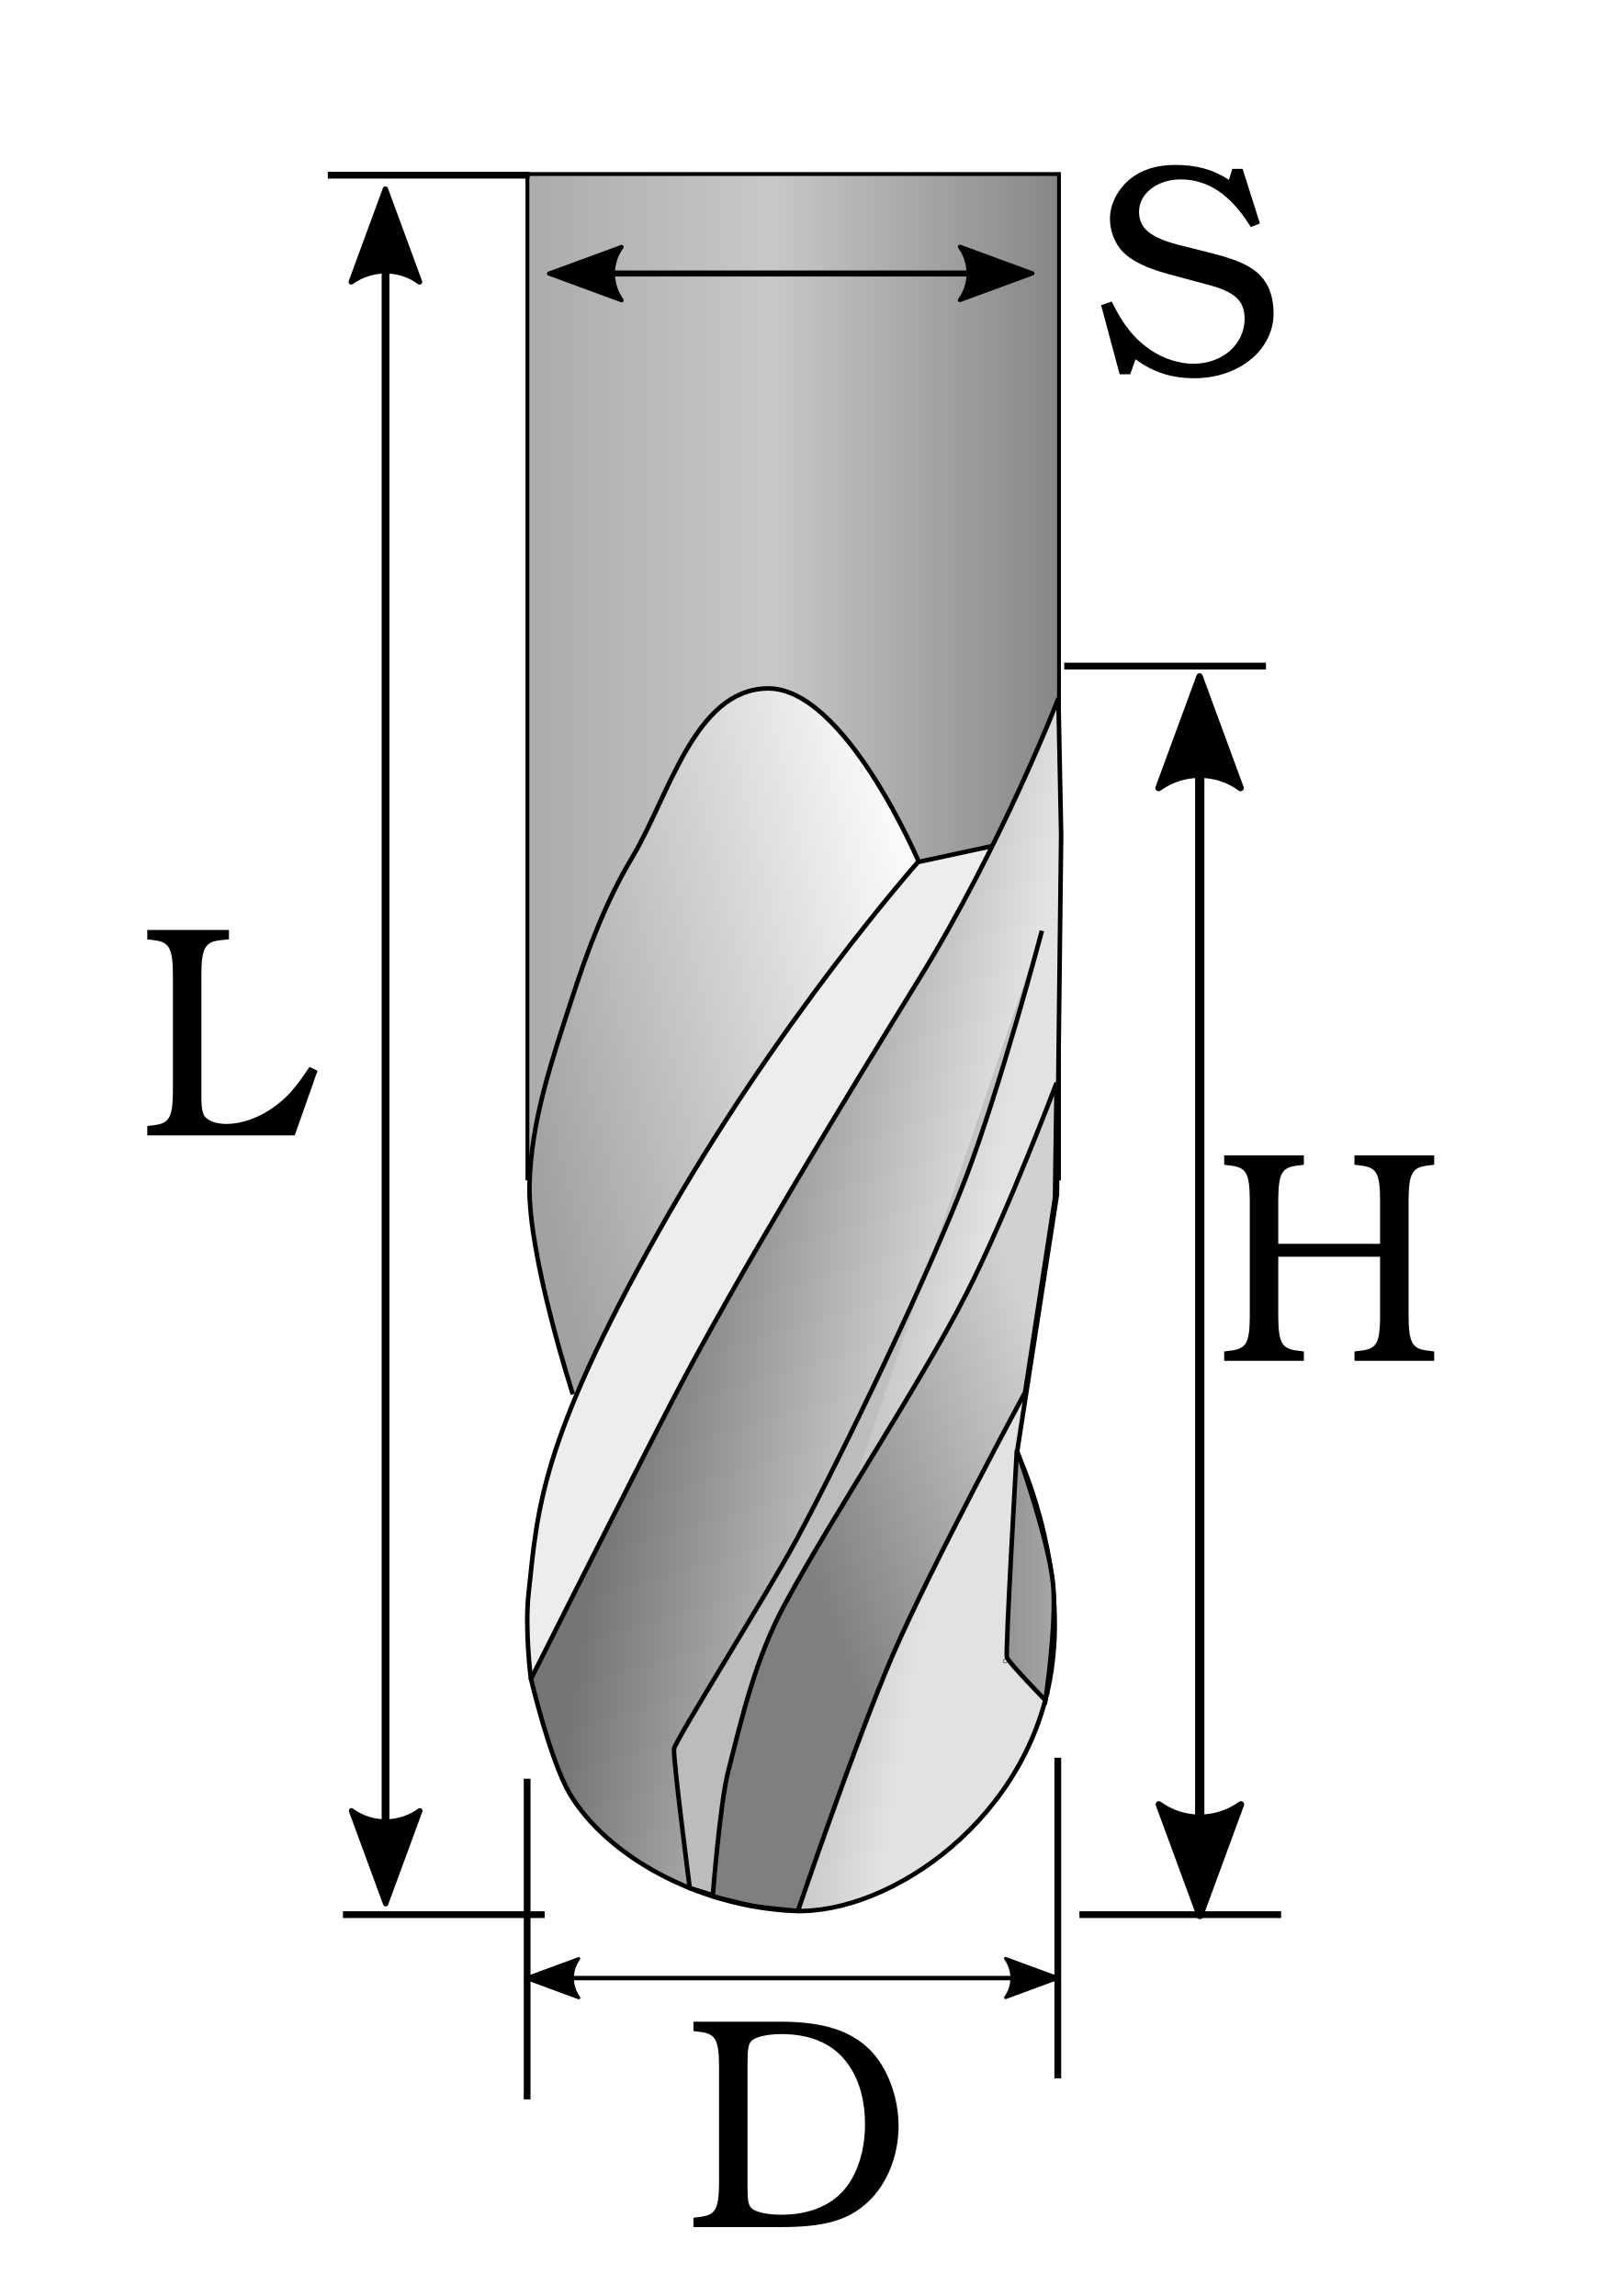
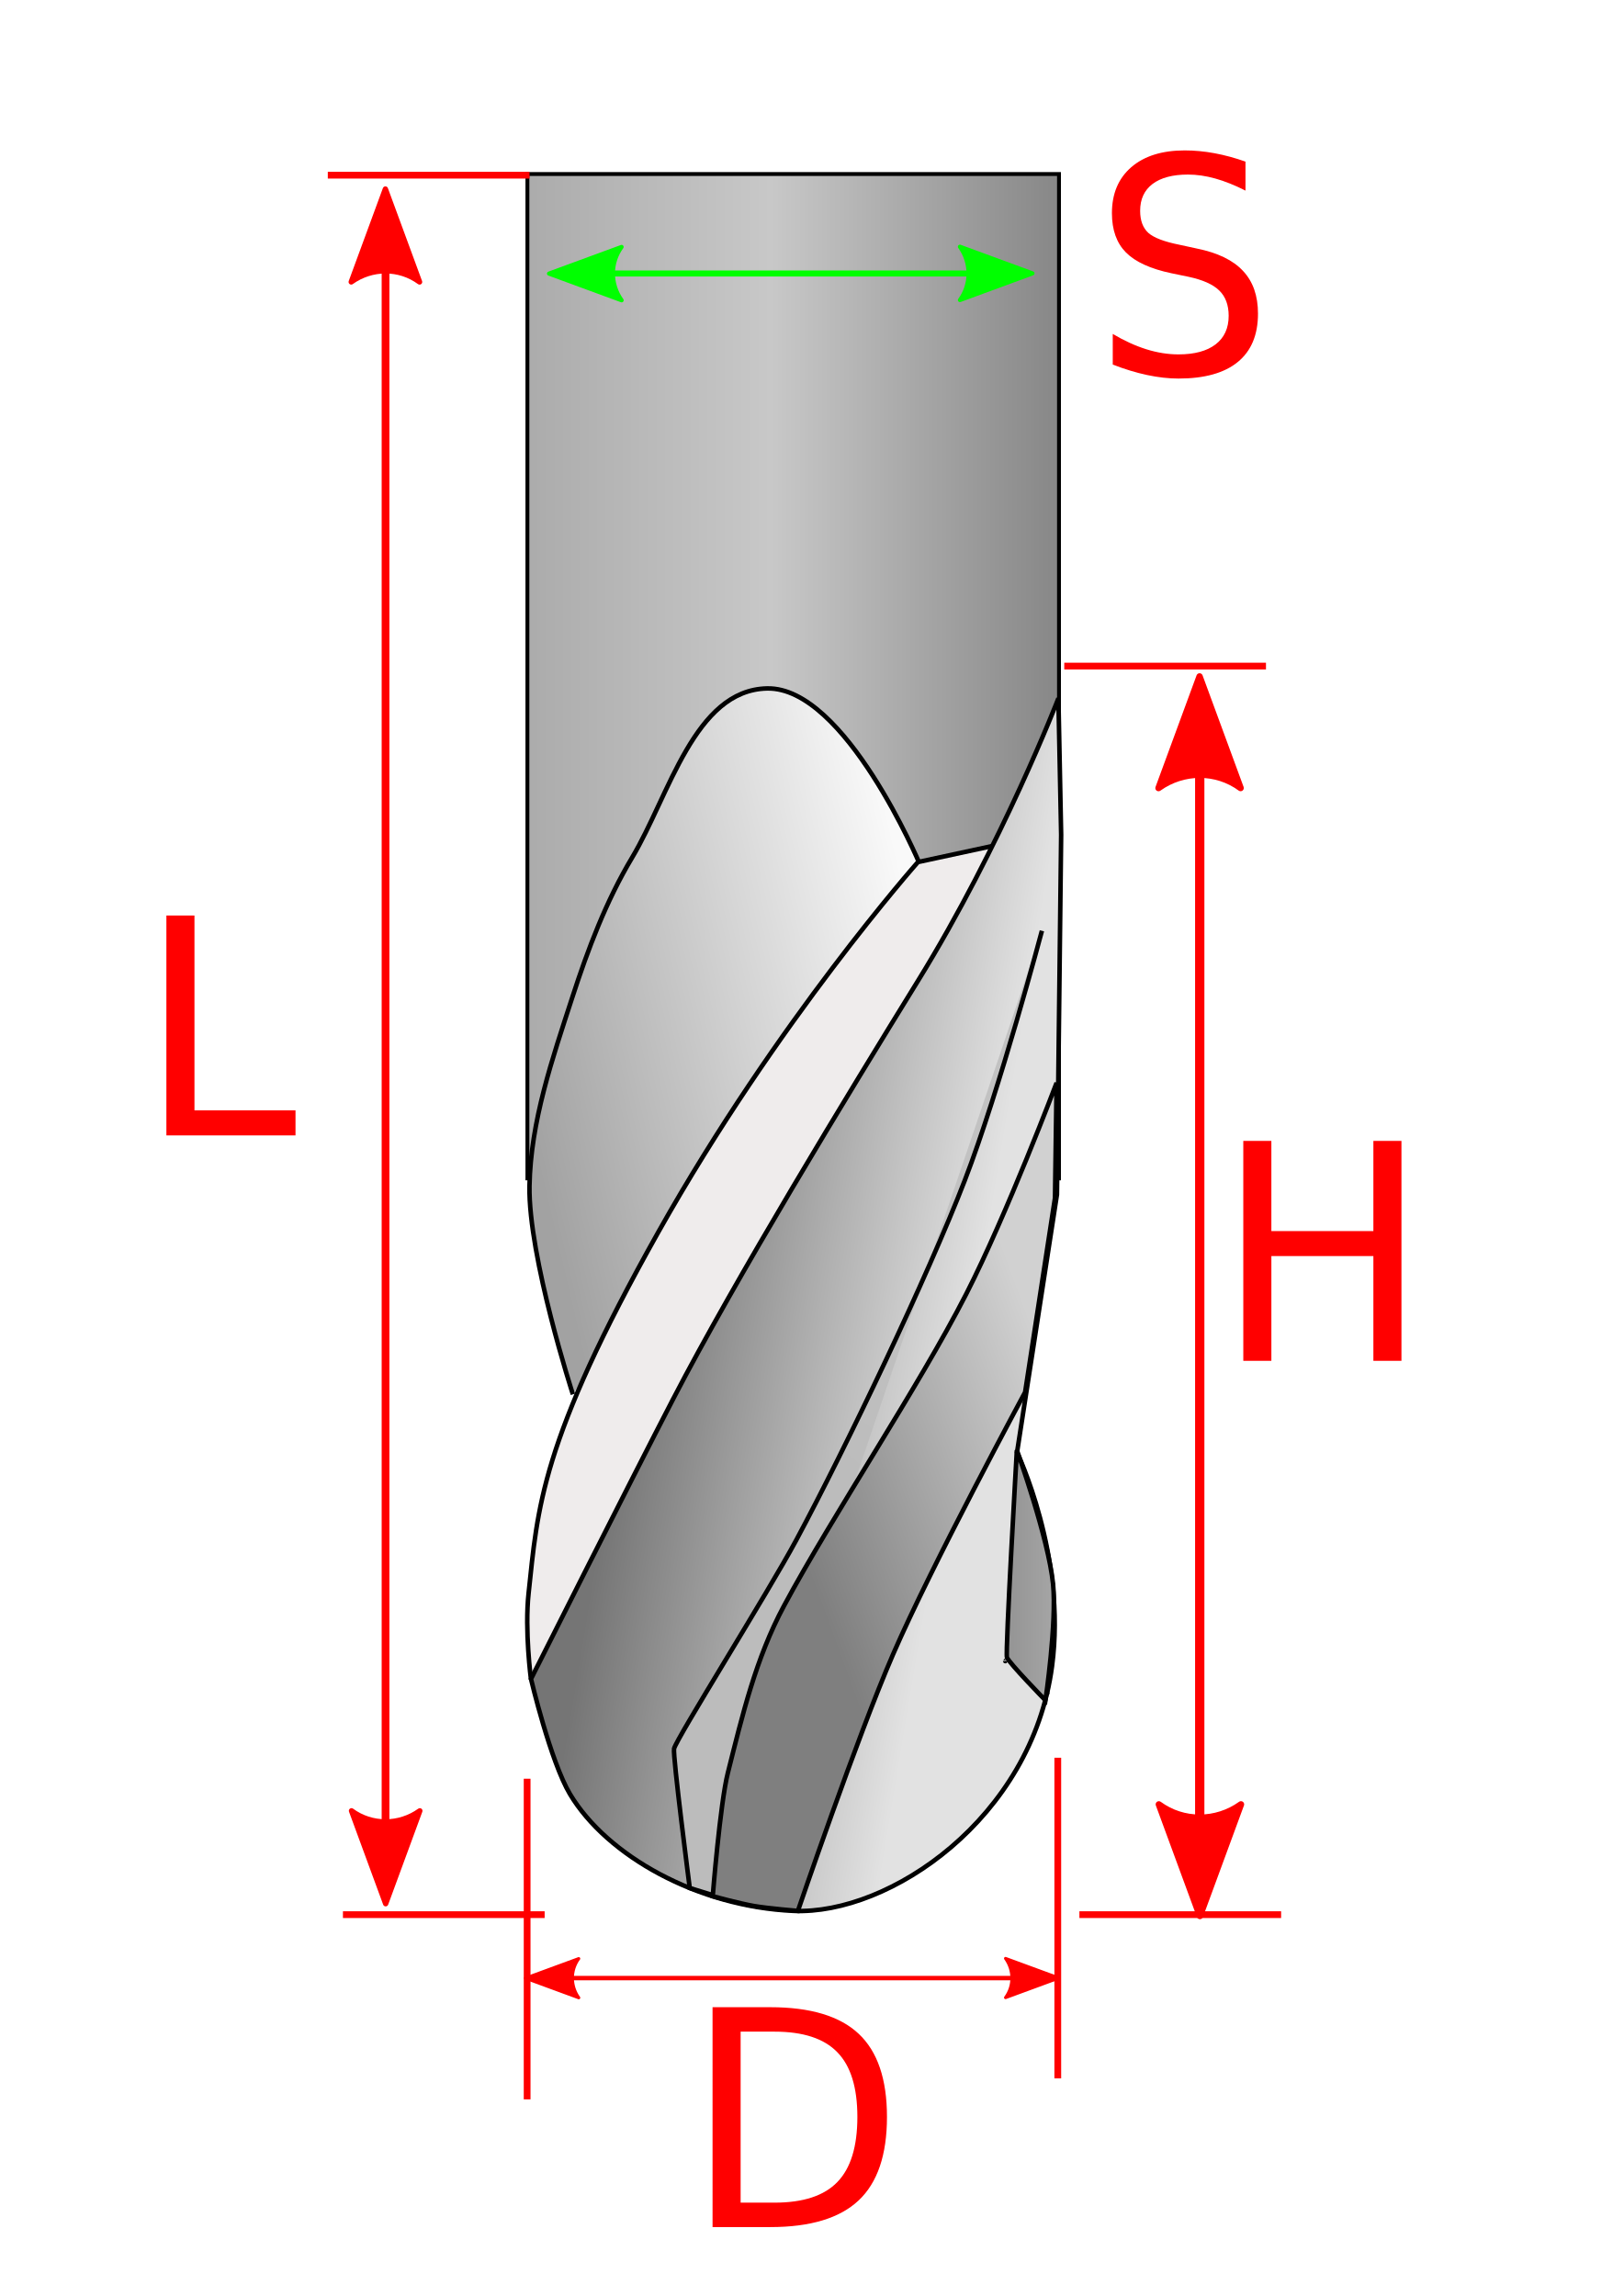
<svg xmlns="http://www.w3.org/2000/svg" xmlns:xlink="http://www.w3.org/1999/xlink" width="210mm" height="297mm" viewBox="0 0 210 297" version="1.1" id="svg5" xml:space="preserve">
  <defs id="defs2">
    <linearGradient id="linearGradient12">
      <stop style="stop-color:#ababab;stop-opacity:1;" offset="0" id="stop12" />
      <stop style="stop-color:#c8c8c8;stop-opacity:1;" offset="0.461" id="stop14" />
      <stop style="stop-color:#878787;stop-opacity:1;" offset="1" id="stop13" />
    </linearGradient>
    <linearGradient id="linearGradient3234">
      <stop style="stop-color:#939393;stop-opacity:1;" offset="0" id="stop3230" />
      <stop style="stop-color:#a6a6a6;stop-opacity:1;" offset="1" id="stop3232" />
    </linearGradient>
    <linearGradient id="linearGradient3197">
      <stop style="stop-color:#c2c2c2;stop-opacity:1;" offset="0" id="stop3193" />
      <stop style="stop-color:#bcbcbc;stop-opacity:1;" offset="1" id="stop3195" />
    </linearGradient>
    <linearGradient id="linearGradient3164">
      <stop style="stop-color:#7f7f7f;stop-opacity:1;" offset="0" id="stop3160" />
      <stop style="stop-color:#d1d1d1;stop-opacity:1;" offset="1" id="stop3162" />
    </linearGradient>
    <linearGradient id="linearGradient2387">
      <stop style="stop-color:#757575;stop-opacity:1;" offset="0" id="stop2383" />
      <stop style="stop-color:#e2e2e2;stop-opacity:1;" offset="1" id="stop2385" />
    </linearGradient>
    <linearGradient id="linearGradient1597">
      <stop style="stop-color:#a2a2a2;stop-opacity:1;" offset="0" id="stop1593" />
      <stop style="stop-color:#f9f9f9;stop-opacity:1;" offset="1" id="stop1595" />
    </linearGradient>
    <linearGradient xlink:href="#linearGradient1597" id="linearGradient1599" x1="87.436" y1="79.357" x2="111.229" y2="73.904" gradientUnits="userSpaceOnUse" gradientTransform="matrix(2.103935,0,0,2.076921,-118.5518,-31.78813)" />
    <linearGradient xlink:href="#linearGradient2387" id="linearGradient2389" x1="96.293" y1="98.227" x2="115.444" y2="101.376" gradientUnits="userSpaceOnUse" gradientTransform="matrix(2.103935,0,0,2.076921,-118.5518,-31.78813)" />
    <linearGradient xlink:href="#linearGradient3164" id="linearGradient3166" x1="105.298" y1="113.64" x2="121.385" y2="107.85" gradientUnits="userSpaceOnUse" gradientTransform="matrix(2.103935,0,0,2.076921,-118.5518,-31.78813)" />
    <linearGradient xlink:href="#linearGradient3197" id="linearGradient3199" x1="114.565" y1="99.303" x2="106.6" y2="108.478" gradientUnits="userSpaceOnUse" gradientTransform="matrix(2.103935,0,0,2.076921,-118.5518,-31.78813)" />
    <linearGradient xlink:href="#linearGradient3234" id="linearGradient3236" x1="117.317" y1="115.817" x2="120.314" y2="115.817" gradientUnits="userSpaceOnUse" gradientTransform="matrix(2.103935,0,0,2.076921,-118.5518,-31.78813)" />
    <marker style="overflow:visible" id="marker1181-3" refX="0" refY="0" orient="auto" viewBox="0 0 12.706 9.526" markerWidth="12.706" markerHeight="9.526" preserveAspectRatio="xMidYMid">
      <path transform="matrix(1.1,0,0,1.1,1.1,0)" d="M 8.719,4.034 -2.207,0.016 8.719,-4.002 c -1.745,2.372 -1.735,5.617 -6e-7,8.035 z" style="fill:#000000;fill-opacity:1;fill-rule:evenodd;stroke:#000000;stroke-width:0.625;stroke-linejoin:round;stroke-opacity:1" id="path1179-6" />
    </marker>
    <marker style="overflow:visible" id="marker1185-7" refX="0" refY="0" orient="auto" viewBox="0 0 12.706 9.526" markerWidth="12.706" markerHeight="9.526" preserveAspectRatio="xMidYMid">
      <path transform="matrix(-1.1,0,0,-1.1,-1.1,0)" d="M 8.719,4.034 -2.207,0.016 8.719,-4.002 c -1.745,2.372 -1.735,5.617 -6e-7,8.035 z" style="fill:#000000;fill-opacity:1;fill-rule:evenodd;stroke:#000000;stroke-width:0.625;stroke-linejoin:round;stroke-opacity:1" id="path1183-5" />
    </marker>
    <marker style="overflow:visible" id="marker1181-3-6" refX="0" refY="0" orient="auto">
      <path transform="matrix(1.1,0,0,1.1,1.1,0)" d="M 8.719,4.034 -2.207,0.016 8.719,-4.002 c -1.745,2.372 -1.735,5.617 -6e-7,8.035 z" style="fill:#000000;fill-opacity:1;fill-rule:evenodd;stroke:#000000;stroke-width:0.625;stroke-linejoin:round;stroke-opacity:1" id="path1179-6-7" />
    </marker>
    <marker style="overflow:visible" id="marker1185-7-5" refX="0" refY="0" orient="auto">
      <path transform="matrix(-1.1,0,0,-1.1,-1.1,0)" d="M 8.719,4.034 -2.207,0.016 8.719,-4.002 c -1.745,2.372 -1.735,5.617 -6e-7,8.035 z" style="fill:#000000;fill-opacity:1;fill-rule:evenodd;stroke:#000000;stroke-width:0.625;stroke-linejoin:round;stroke-opacity:1" id="path1183-5-3" />
    </marker>
    <marker style="overflow:visible" id="Arrow2Lstart-3" refX="0" refY="0" orient="auto">
      <path transform="matrix(1.1,0,0,1.1,1.1,0)" d="M 8.719,4.034 -2.207,0.016 8.719,-4.002 c -1.745,2.372 -1.735,5.617 -6e-7,8.035 z" style="fill:#000000;fill-opacity:1;fill-rule:evenodd;stroke:#000000;stroke-width:0.625;stroke-linejoin:round;stroke-opacity:1" id="path917-5" />
    </marker>
    <marker style="overflow:visible" id="Arrow2Lend-6" refX="0" refY="0" orient="auto">
      <path transform="matrix(-1.1,0,0,-1.1,-1.1,0)" d="M 8.719,4.034 -2.207,0.016 8.719,-4.002 c -1.745,2.372 -1.735,5.617 -6e-7,8.035 z" style="fill:#000000;fill-opacity:1;fill-rule:evenodd;stroke:#000000;stroke-width:0.625;stroke-linejoin:round;stroke-opacity:1" id="path920-2" />
    </marker>
    <marker style="overflow:visible" id="marker1181" refX="0" refY="0" orient="auto">
      <path transform="matrix(1.1,0,0,1.1,1.1,0)" d="M 8.719,4.034 -2.207,0.016 8.719,-4.002 c -1.745,2.372 -1.735,5.617 -6e-7,8.035 z" style="fill:#000000;fill-opacity:1;fill-rule:evenodd;stroke:#000000;stroke-width:0.625;stroke-linejoin:round;stroke-opacity:1" id="path1179" />
    </marker>
    <marker style="overflow:visible" id="marker1185" refX="0" refY="0" orient="auto">
      <path transform="matrix(-1.1,0,0,-1.1,-1.1,0)" d="M 8.719,4.034 -2.207,0.016 8.719,-4.002 c -1.745,2.372 -1.735,5.617 -6e-7,8.035 z" style="fill:#000000;fill-opacity:1;fill-rule:evenodd;stroke:#000000;stroke-width:0.625;stroke-linejoin:round;stroke-opacity:1" id="path1183" />
    </marker>
    <marker style="overflow:visible" id="marker1173" refX="0" refY="0" orient="auto">
      <path transform="matrix(1.1,0,0,1.1,1.1,0)" d="M 8.719,4.034 -2.207,0.016 8.719,-4.002 c -1.745,2.372 -1.735,5.617 -6e-7,8.035 z" style="fill:#000000;fill-opacity:1;fill-rule:evenodd;stroke:#000000;stroke-width:0.625;stroke-linejoin:round;stroke-opacity:1" id="path1171" />
    </marker>
    <marker style="overflow:visible" id="marker1177" refX="0" refY="0" orient="auto">
      <path transform="matrix(-1.1,0,0,-1.1,-1.1,0)" d="M 8.719,4.034 -2.207,0.016 8.719,-4.002 c -1.745,2.372 -1.735,5.617 -6e-7,8.035 z" style="fill:#000000;fill-opacity:1;fill-rule:evenodd;stroke:#000000;stroke-width:0.625;stroke-linejoin:round;stroke-opacity:1" id="path1175" />
    </marker>
    <marker style="overflow:visible" id="Arrow2Lstart" refX="0" refY="0" orient="auto">
      <path transform="matrix(1.1,0,0,1.1,1.1,0)" d="M 8.719,4.034 -2.207,0.016 8.719,-4.002 c -1.745,2.372 -1.735,5.617 -6e-7,8.035 z" style="fill:#000000;fill-opacity:1;fill-rule:evenodd;stroke:#000000;stroke-width:0.625;stroke-linejoin:round;stroke-opacity:1" id="path917" />
    </marker>
    <marker style="overflow:visible" id="Arrow2Lend" refX="0" refY="0" orient="auto">
      <path transform="matrix(-1.1,0,0,-1.1,-1.1,0)" d="M 8.719,4.034 -2.207,0.016 8.719,-4.002 c -1.745,2.372 -1.735,5.617 -6e-7,8.035 z" style="fill:#000000;fill-opacity:1;fill-rule:evenodd;stroke:#000000;stroke-width:0.625;stroke-linejoin:round;stroke-opacity:1" id="path920" />
    </marker>
    <linearGradient xlink:href="#linearGradient12" id="linearGradient13" x1="69.705" y1="103.071" x2="134.928" y2="103.071" gradientUnits="userSpaceOnUse" />
  </defs>
  <g id="layer1">
    <g id="g547" transform="matrix(1.059526,0,0,1.059526,-5.995856,-17.14866)">
-       <rect style="fill:url(#linearGradient13);stroke-width:0.472;stroke:#000000;stroke-opacity:1;stroke-dasharray:none" id="rect11" width="64.89" height="122.622" x="70.038" y="37.431" ry="0" />
+       <path id="rect11" style="fill:url(#linearGradient13);stroke:#000000;stroke-width:0.472" d="M 70.038,37.431 H 134.928 V 160.053 H 70.038 Z" />
      <path style="fill:url(#linearGradient1599);fill-opacity:1;stroke:#000000;stroke-width:0.553px;stroke-linecap:butt;stroke-linejoin:miter;stroke-opacity:1" d="m 75.591,186.418 c 0,0 -5.447,-16.783 -5.3,-25.449 0.134,-7.861 2.796,-15.528 5.226,-23.015 1.911,-5.886 4.124,-11.76 7.309,-17.082 4.512,-7.541 7.604,-20.455 16.475,-20.637 9.533,-0.196 18.625,21.431 18.625,21.431" id="path718" />
      <path style="fill:#efecec;fill-opacity:1;stroke:#000000;stroke-width:0.553px;stroke-linecap:butt;stroke-linejoin:miter;stroke-opacity:1" d="m 70.475,221.218 c 0,0 -0.788,-5.927 -0.29,-10.536 1.114,-10.31 1.371,-18.364 15.861,-44.124 14.49,-25.76 31.664,-45.125 31.664,-45.125 l 9.376,-2.023" id="path716" />
      <path style="fill:url(#linearGradient2389);fill-opacity:1;stroke:#000000;stroke-width:0.553px;stroke-linecap:butt;stroke-linejoin:miter;stroke-opacity:1" d="m 87.862,186.921 c -5.378,10.35 -17.386,34.244 -17.386,34.244 0,0 2.389,10.098 4.762,14.064 4.507,7.533 15.593,13.736 27.289,14.253 11.697,0.517 29.082,-11.325 31.55,-29.867 1.797,-13.496 -4.273,-26.104 -4.273,-26.104 l 4.875,-31.483 0.512,-43.92 -0.334,-16.665 c 0,0 -6.877,17.869 -17.138,34.482 -8.668,14.034 -22.258,36.371 -29.858,50.996 z" id="path726" />
      <path style="fill:url(#linearGradient3199);fill-opacity:1;stroke:#000000;stroke-width:0.553px;stroke-linecap:butt;stroke-linejoin:miter;stroke-opacity:1" d="m 132.843,129.823 c 0,0 -5.159,19.431 -9.417,30.476 -4.538,11.772 -14.585,32.768 -20.561,43.896 -3.446,6.417 -14.608,24.188 -14.923,25.476 -0.189,0.771 1.913,17.017 1.913,17.017 l 2.955,0.916" id="path728-3" />
      <path style="fill:url(#linearGradient3236);fill-opacity:1;stroke:#000000;stroke-width:0.553px;stroke-linecap:butt;stroke-linejoin:miter;stroke-opacity:1" d="m 129.786,193.232 c 0,0 -1.429,24.728 -1.21,25.309 0.256,0.68 4.698,5.235 4.698,5.235 0,0 1.401,-9.482 0.93,-14.204 -0.56,-5.61 -4.418,-16.34 -4.418,-16.34 z" id="path732" />
      <path style="fill:url(#linearGradient3166);fill-opacity:1;stroke:#000000;stroke-width:0.553px;stroke-linecap:butt;stroke-linejoin:miter;stroke-opacity:1" d="m 92.66,247.69 c 0,0 0.899,-11.3 1.846,-15.056 1.776,-7.048 3.406,-13.976 6.852,-20.393 5.976,-11.128 16.429,-26.7 22.244,-38.071 4.97,-9.719 11.032,-25.778 11.032,-25.778 l -0.194,14.053 -3.647,23.71 c 0,0 -11.368,21.046 -16.127,32.016 -4.37,10.075 -11.612,31.315 -11.612,31.315 0,0 -3.633,-0.3 -5.368,-0.6 -1.734,-0.3 -5.026,-1.196 -5.026,-1.196 z" id="path728" />
-       <ellipse id="path948" style="fill:#e33636;stroke:#000000;stroke-width:0.553" cx="128.369" cy="218.986" rx="0.001" ry="0.001" />
-       <ellipse id="path950" style="fill:#e33636;stroke:#000000;stroke-width:0.553" cx="133.537" cy="222.837" rx="0.001" ry="0.001" />
-       <path id="path4538-5" d="m 134.78,269.931 v -39.147" style="fill:none;stroke:#000000;stroke-width:0.824;stroke-linecap:butt;stroke-linejoin:miter;stroke-miterlimit:4;stroke-dasharray:none;stroke-opacity:1" />
-       <g id="path4542-3">
-         <path style="color:#000000;fill:#000000;-inkscape-stroke:none" d="m 73.662,49.207 v 0.736 h 57.047 v -0.736 z" id="path24326" />
-         <g id="g24308">
-           <g id="path24318">
-             <path style="color:#000000;fill:#000000;fill-rule:evenodd;stroke-width:0.506;stroke-linejoin:round;-inkscape-stroke:none" d="m 122.834,46.307 8.852,3.255 -8.852,3.255 c 1.414,-1.922 1.406,-4.551 0,-6.511 z" id="path24322" />
-             <path style="color:#000000;fill:#000000;fill-rule:evenodd;stroke-linejoin:round;-inkscape-stroke:none" d="m 122.922,46.07 a 0.253,0.253 0 0 0 -0.293,0.385 c 1.344,1.872 1.351,4.38 0.002,6.213 a 0.253,0.253 0 0 0 0.291,0.387 l 8.852,-3.254 a 0.253,0.253 0 0 0 0,-0.477 z m 0.422,0.695 7.607,2.797 -7.602,2.795 c 0.977,-1.74 0.97,-3.831 -0.006,-5.592 z" id="path24324" />
-           </g>
-           <g id="path24310">
-             <path style="color:#000000;fill:#000000;fill-rule:evenodd;stroke-width:0.506;stroke-linejoin:round;-inkscape-stroke:none" d="m 81.536,52.843 -8.852,-3.255 8.852,-3.255 c -1.414,1.922 -1.406,4.551 0,6.511 z" id="path24314" />
-             <path style="color:#000000;fill:#000000;fill-rule:evenodd;stroke-linejoin:round;-inkscape-stroke:none" d="m 81.449,46.096 -8.854,3.254 a 0.253,0.253 0 0 0 0,0.477 l 8.854,3.256 a 0.253,0.253 0 0 0 0.293,-0.387 c -1.344,-1.872 -1.351,-4.38 -0.002,-6.213 a 0.253,0.253 0 0 0 -0.291,-0.387 z m -0.428,0.695 c -0.979,1.741 -0.973,3.834 0.004,5.596 l -7.605,-2.799 z" id="path24316" />
+       <path id="path948" style="fill:#e33636;stroke:#000000;stroke-width:0.553" d="m 128.369,218.986 a 5.4126716e-4,5.3431751e-4 0 0 1 -5.4e-4,5.3e-4 5.4126716e-4,5.3431751e-4 0 0 1 -5.5e-4,-5.3e-4 5.4126716e-4,5.3431751e-4 0 0 1 5.5e-4,-5.4e-4 5.4126716e-4,5.3431751e-4 0 0 1 5.4e-4,5.4e-4 z" />
+       <path id="path950" style="fill:#e33636;stroke:#000000;stroke-width:0.553" d="m 133.537,222.837 a 5.4126716e-4,5.3431751e-4 0 0 1 -5.4e-4,5.3e-4 5.4126716e-4,5.3431751e-4 0 0 1 -5.4e-4,-5.3e-4 5.4126716e-4,5.3431751e-4 0 0 1 5.4e-4,-5.3e-4 5.4126716e-4,5.3431751e-4 0 0 1 5.4e-4,5.3e-4 z" />
+       <g id="dim-shank_diameter">
+         <g id="path4542-3">
+           <path style="color:#000000;fill:#00ff00;-inkscape-stroke:none" d="m 73.662,49.207 v 0.736 h 57.047 v -0.736 z" id="path24326" />
+           <g id="g24308">
+             <g id="path24318">
+               <path style="color:#000000;fill:#00ff00;fill-rule:evenodd;stroke-width:0.506;stroke-linejoin:round;-inkscape-stroke:none" d="m 122.834,46.307 8.852,3.255 -8.852,3.255 c 1.414,-1.922 1.406,-4.551 0,-6.511 z" id="path24322" />
+               <path style="color:#000000;fill:#00ff00;fill-rule:evenodd;stroke-linejoin:round;-inkscape-stroke:none" d="m 122.922,46.07 a 0.253,0.253 0 0 0 -0.293,0.385 c 1.344,1.872 1.351,4.38 0.002,6.213 a 0.253,0.253 0 0 0 0.291,0.387 l 8.852,-3.254 a 0.253,0.253 0 0 0 0,-0.477 z m 0.422,0.695 7.607,2.797 -7.602,2.795 c 0.977,-1.74 0.97,-3.831 -0.006,-5.592 z" id="path24324" />
+             </g>
+             <g id="path24310">
+               <path style="color:#000000;fill:#00ff00;fill-rule:evenodd;stroke-width:0.506;stroke-linejoin:round;-inkscape-stroke:none" d="m 81.536,52.843 -8.852,-3.255 8.852,-3.255 c -1.414,1.922 -1.406,4.551 0,6.511 z" id="path24314" />
+               <path style="color:#000000;fill:#00ff00;fill-rule:evenodd;stroke-linejoin:round;-inkscape-stroke:none" d="m 81.449,46.096 -8.854,3.254 a 0.253,0.253 0 0 0 0,0.477 l 8.854,3.256 a 0.253,0.253 0 0 0 0.293,-0.387 c -1.344,-1.872 -1.351,-4.38 -0.002,-6.213 a 0.253,0.253 0 0 0 -0.291,-0.387 z m -0.428,0.695 c -0.979,1.741 -0.973,3.834 0.004,5.596 l -7.605,-2.799 z" id="path24316" />
+             </g>
          </g>
        </g>
+         <g aria-label="S" transform="scale(0.9713161,1.029531)" id="shank_diameter" style="font-size:35.771px;line-height:1.25;font-family:'DejaVu Sans';-inkscape-font-specification:'DejaVu Sans, Normal';letter-spacing:0px;word-spacing:0px;fill:#ff0000;stroke-width:3.354">
+           <path d="m 162.35,34.884 v 3.441 q -2.009,-0.961 -3.79,-1.432 -1.782,-0.472 -3.441,-0.472 -2.882,0 -4.454,1.118 -1.554,1.118 -1.554,3.179 0,1.729 1.03,2.62 1.048,0.873 3.947,1.415 l 2.131,0.437 q 3.947,0.751 5.816,2.655 1.886,1.886 1.886,5.065 0,3.79 -2.55,5.746 -2.533,1.956 -7.441,1.956 -1.851,0 -3.947,-0.419 -2.078,-0.419 -4.314,-1.24 v -3.633 q 2.148,1.205 4.209,1.816 2.061,0.611 4.052,0.611 3.022,0 4.663,-1.188 1.642,-1.188 1.642,-3.388 0,-1.921 -1.188,-3.004 -1.17,-1.083 -3.86,-1.624 l -2.148,-0.419 q -3.947,-0.786 -5.711,-2.463 -1.764,-1.677 -1.764,-4.663 0,-3.458 2.428,-5.449 2.445,-1.991 6.724,-1.991 1.834,0 3.738,0.332 1.904,0.332 3.895,0.996 z" id="path122" />
+         </g>
      </g>
-       <g id="path4548">
-         <path style="color:#000000;fill:#000000;-inkscape-stroke:none" d="m 70.525,257.416 v 0.541 h 63.658 v -0.541 z" id="path24386" />
-         <g id="g24368">
-           <g id="path24378">
-             <path style="color:#000000;fill:#000000;fill-rule:evenodd;stroke-width:0.372;stroke-linejoin:round;-inkscape-stroke:none" d="m 128.403,255.287 6.5,2.39 -6.5,2.39 c 1.038,-1.411 1.032,-3.342 1e-5,-4.78 z" id="path24382" />
-             <path style="color:#000000;fill:#000000;fill-rule:evenodd;stroke-linejoin:round;-inkscape-stroke:none" d="m 128.467,255.113 a 0.186,0.186 0 0 0 -0.215,0.283 c 0.987,1.375 0.992,3.215 0.002,4.561 a 0.186,0.186 0 0 0 0.213,0.285 l 6.5,-2.391 a 0.186,0.186 0 0 0 0,-0.35 z m 0.221,0.477 5.676,2.086 -5.676,2.088 c 0.756,-1.302 0.754,-2.855 0,-4.174 z" id="path24384" />
-           </g>
-           <g id="path24370">
-             <path style="color:#000000;fill:#000000;fill-rule:evenodd;stroke-width:0.372;stroke-linejoin:round;-inkscape-stroke:none" d="m 76.308,260.086 -6.5,-2.39 6.5,-2.39 c -1.038,1.411 -1.032,3.342 0,4.78 z" id="path24374" />
-             <path style="color:#000000;fill:#000000;fill-rule:evenodd;stroke-linejoin:round;-inkscape-stroke:none" d="m 76.244,255.133 -6.5,2.389 a 0.186,0.186 0 0 0 0,0.35 l 6.5,2.391 a 0.186,0.186 0 0 0 0.215,-0.283 c -0.987,-1.375 -0.992,-3.217 -0.002,-4.562 a 0.186,0.186 0 0 0 -0.213,-0.283 z m -0.221,0.475 c -0.757,1.303 -0.754,2.858 0,4.178 l -5.676,-2.09 z" id="path24376" />
+       <g id="dim-diameter">
+         <path id="path4538-5" d="m 134.78,269.931 v -39.147" style="fill:none;stroke:#ff0000;stroke-width:0.824;stroke-linecap:butt;stroke-linejoin:miter;stroke-miterlimit:4;stroke-dasharray:none;stroke-opacity:1" />
+         <g id="path4548">
+           <path style="color:#000000;fill:#ff0000;-inkscape-stroke:none" d="m 70.525,257.416 v 0.541 h 63.658 v -0.541 z" id="path24386" />
+           <g id="g24368">
+             <g id="path24378">
+               <path style="color:#000000;fill:#ff0000;fill-rule:evenodd;stroke-width:0.372;stroke-linejoin:round;-inkscape-stroke:none" d="m 128.403,255.287 6.5,2.39 -6.5,2.39 c 1.038,-1.411 1.032,-3.342 1e-5,-4.78 z" id="path24382" />
+               <path style="color:#000000;fill:#ff0000;fill-rule:evenodd;stroke-linejoin:round;-inkscape-stroke:none" d="m 128.467,255.113 a 0.186,0.186 0 0 0 -0.215,0.283 c 0.987,1.375 0.992,3.215 0.002,4.561 a 0.186,0.186 0 0 0 0.213,0.285 l 6.5,-2.391 a 0.186,0.186 0 0 0 0,-0.35 z m 0.221,0.477 5.676,2.086 -5.676,2.088 c 0.756,-1.302 0.754,-2.855 0,-4.174 z" id="path24384" />
+             </g>
+             <g id="path24370">
+               <path style="color:#000000;fill:#ff0000;fill-rule:evenodd;stroke-width:0.372;stroke-linejoin:round;-inkscape-stroke:none" d="m 76.308,260.086 -6.5,-2.39 6.5,-2.39 c -1.038,1.411 -1.032,3.342 0,4.78 z" id="path24374" />
+               <path style="color:#000000;fill:#ff0000;fill-rule:evenodd;stroke-linejoin:round;-inkscape-stroke:none" d="m 76.244,255.133 -6.5,2.389 a 0.186,0.186 0 0 0 0,0.35 l 6.5,2.391 a 0.186,0.186 0 0 0 0.215,-0.283 c -0.987,-1.375 -0.992,-3.217 -0.002,-4.562 a 0.186,0.186 0 0 0 -0.213,-0.283 z m -0.221,0.475 c -0.757,1.303 -0.754,2.858 0,4.178 l -5.676,-2.09 z" id="path24376" />
+             </g>
          </g>
        </g>
+         <g aria-label="D" transform="scale(0.9713161,1.029531)" id="diameter" style="font-size:35.771px;line-height:1.25;font-family:'DejaVu Sans';-inkscape-font-specification:'DejaVu Sans, Normal';letter-spacing:0px;word-spacing:0px;fill:#ff0000;stroke-width:3.354">
+           <path d="m 98.902,256.646 v 20.278 h 4.262 q 5.397,0 7.895,-2.445 2.515,-2.445 2.515,-7.72 0,-5.24 -2.515,-7.668 -2.498,-2.445 -7.895,-2.445 z m -3.528,-2.899 h 7.248 q 7.58,0 11.126,3.161 3.546,3.144 3.546,9.851 0,6.742 -3.563,9.903 -3.563,3.161 -11.108,3.161 h -7.248 z" id="path125" />
+         </g>
+         <path id="path4538-8" d="m 70.005,272.492 v -39.147" style="fill:none;stroke:#ff0000;stroke-width:0.824;stroke-linecap:butt;stroke-linejoin:miter;stroke-miterlimit:4;stroke-dasharray:none;stroke-opacity:1" />
      </g>
-       <text transform="scale(0.9713161,1.029531)" id="shank_diameter" y="60.106" x="143.207" style="font-style:normal;font-variant:normal;font-weight:normal;font-stretch:normal;font-size:35.771px;line-height:1.25;font-family:'URW Bookman L';-inkscape-font-specification:'URW Bookman L, Normal';font-variant-ligatures:normal;font-variant-caps:normal;font-variant-numeric:normal;font-feature-settings:normal;text-align:start;letter-spacing:0px;word-spacing:0px;writing-mode:lr-tb;text-anchor:start;fill:#000000;fill-opacity:1;stroke:none;stroke-width:3.354" xml:space="preserve">
-         <tspan style="font-style:normal;font-variant:normal;font-weight:normal;font-stretch:normal;font-size:35.771px;font-family:'URW Bookman L';-inkscape-font-specification:'URW Bookman L, Normal';font-variant-ligatures:normal;font-variant-caps:normal;font-variant-numeric:normal;font-feature-settings:normal;text-align:start;writing-mode:lr-tb;text-anchor:start;stroke-width:3.354" y="60.106" x="143.207" id="tspan5678">S</tspan>
-       </text>
-       <text transform="scale(0.9713161,1.029531)" id="diameter" y="279.824" x="91.863" style="font-style:normal;font-variant:normal;font-weight:normal;font-stretch:normal;font-size:35.771px;line-height:1.25;font-family:'URW Bookman L';-inkscape-font-specification:'URW Bookman L, Normal';font-variant-ligatures:normal;font-variant-caps:normal;font-variant-numeric:normal;font-feature-settings:normal;text-align:start;letter-spacing:0px;word-spacing:0px;writing-mode:lr-tb;text-anchor:start;fill:#000000;fill-opacity:1;stroke:none;stroke-width:3.354" xml:space="preserve">
-         <tspan style="font-style:normal;font-variant:normal;font-weight:normal;font-stretch:normal;font-size:35.771px;font-family:'URW Bookman L';-inkscape-font-specification:'URW Bookman L, Normal';font-variant-ligatures:normal;font-variant-caps:normal;font-variant-numeric:normal;font-feature-settings:normal;text-align:start;writing-mode:lr-tb;text-anchor:start;stroke-width:3.354" y="279.824" x="91.863" id="tspan5690">D</tspan>
-       </text>
-       <text transform="scale(0.9713161,1.029531)" id="cutting_edge_height" y="177.095" x="158.564" style="font-style:normal;font-variant:normal;font-weight:normal;font-stretch:normal;font-size:35.771px;line-height:1.25;font-family:'URW Bookman L';-inkscape-font-specification:'URW Bookman L, Normal';font-variant-ligatures:normal;font-variant-caps:normal;font-variant-numeric:normal;font-feature-settings:normal;text-align:start;letter-spacing:0px;word-spacing:0px;writing-mode:lr-tb;text-anchor:start;fill:#000000;fill-opacity:1;stroke:none;stroke-width:3.354" xml:space="preserve">
-         <tspan style="stroke-width:3.354" y="177.095" x="158.564" id="tspan10475">H</tspan>
-         <tspan style="stroke-width:3.354" id="tspan895" y="221.808" x="158.564" />
-       </text>
-       <path id="path4538-8" d="m 70.005,272.492 v -39.147" style="fill:none;stroke:#000000;stroke-width:0.824;stroke-linecap:butt;stroke-linejoin:miter;stroke-miterlimit:4;stroke-dasharray:none;stroke-opacity:1" />
-       <g id="path897-5">
-         <path style="color:#000000;fill:#000000;-inkscape-stroke:none" d="m 151.541,100.275 v 148.324 h 1.135 V 100.275 Z" id="path24356" />
-         <g id="g24338">
-           <g id="path24348">
-             <path style="color:#000000;fill:#000000;fill-rule:evenodd;stroke-width:0.78;stroke-linejoin:round;-inkscape-stroke:none" d="m 157.14,236.478 -5.011,13.628 -5.011,-13.628 c 2.959,2.177 7.007,2.165 10.023,0 z" id="path24352" />
-             <path style="color:#000000;fill:#000000;fill-rule:evenodd;stroke-linejoin:round;-inkscape-stroke:none" d="m 157.227,236.098 a 0.39,0.39 0 0 0 -0.314,0.062 c -2.882,2.069 -6.743,2.08 -9.564,0.004 a 0.39,0.39 0 0 0 -0.598,0.447 l 5.012,13.629 a 0.39,0.39 0 0 0 0.732,0 l 5.012,-13.629 a 0.39,0.39 0 0 0 -0.279,-0.514 z m -0.791,1.166 -4.307,11.711 -4.305,-11.703 c 2.679,1.505 5.9,1.496 8.611,-0.008 z" id="path24354" />
-           </g>
-           <g id="path24340">
-             <path style="color:#000000;fill:#000000;fill-rule:evenodd;stroke-width:0.78;stroke-linejoin:round;-inkscape-stroke:none" d="m 147.077,112.398 5.011,-13.628 5.011,13.628 c -2.959,-2.177 -7.007,-2.165 -10.023,0 z" id="path24344" />
-             <path style="color:#000000;fill:#000000;fill-rule:evenodd;stroke-linejoin:round;-inkscape-stroke:none" d="m 152.088,98.379 a 0.39,0.39 0 0 0 -0.365,0.256 l -5.012,13.629 a 0.39,0.39 0 0 0 0.594,0.451 c 2.882,-2.069 6.743,-2.08 9.564,-0.004 a 0.39,0.39 0 0 0 0.596,-0.447 l -5.012,-13.629 a 0.39,0.39 0 0 0 -0.365,-0.256 z m 0,1.52 4.307,11.707 c -2.679,-1.506 -5.901,-1.498 -8.613,0.006 z" id="path24346" />
+       <g id="dim-cutting_edge_height">
+         <g aria-label="H" transform="scale(0.9713161,1.029531)" id="cutting_edge_height" style="font-size:35.771px;line-height:1.25;font-family:'DejaVu Sans';-inkscape-font-specification:'DejaVu Sans, Normal';letter-spacing:0px;word-spacing:0px;fill:#ff0000;stroke-width:3.354">
+           <path d="m 162.074,151.018 h 3.528 v 10.689 h 12.82 v -10.689 h 3.528 v 26.077 h -3.528 V 164.676 H 165.603 v 12.418 h -3.528 z" id="path128" />
+         </g>
+         <g id="path897-5">
+           <path style="color:#000000;fill:#ff0000;-inkscape-stroke:none" d="m 151.541,100.275 v 148.324 h 1.135 V 100.275 Z" id="path24356" />
+           <g id="g24338">
+             <g id="path24348">
+               <path style="color:#000000;fill:#ff0000;fill-rule:evenodd;stroke-width:0.78;stroke-linejoin:round;-inkscape-stroke:none" d="m 157.14,236.478 -5.011,13.628 -5.011,-13.628 c 2.959,2.177 7.007,2.165 10.023,0 z" id="path24352" />
+               <path style="color:#000000;fill:#ff0000;fill-rule:evenodd;stroke-linejoin:round;-inkscape-stroke:none" d="m 157.227,236.098 a 0.39,0.39 0 0 0 -0.314,0.062 c -2.882,2.069 -6.743,2.08 -9.564,0.004 a 0.39,0.39 0 0 0 -0.598,0.447 l 5.012,13.629 a 0.39,0.39 0 0 0 0.732,0 l 5.012,-13.629 a 0.39,0.39 0 0 0 -0.279,-0.514 z m -0.791,1.166 -4.307,11.711 -4.305,-11.703 c 2.679,1.505 5.9,1.496 8.611,-0.008 z" id="path24354" />
+             </g>
+             <g id="path24340">
+               <path style="color:#000000;fill:#ff0000;fill-rule:evenodd;stroke-width:0.78;stroke-linejoin:round;-inkscape-stroke:none" d="m 147.077,112.398 5.011,-13.628 5.011,13.628 c -2.959,-2.177 -7.007,-2.165 -10.023,0 z" id="path24344" />
+               <path style="color:#000000;fill:#ff0000;fill-rule:evenodd;stroke-linejoin:round;-inkscape-stroke:none" d="m 152.088,98.379 a 0.39,0.39 0 0 0 -0.365,0.256 l -5.012,13.629 a 0.39,0.39 0 0 0 0.594,0.451 c 2.882,-2.069 6.743,-2.08 9.564,-0.004 a 0.39,0.39 0 0 0 0.596,-0.447 l -5.012,-13.629 a 0.39,0.39 0 0 0 -0.365,-0.256 z m 0,1.52 4.307,11.707 c -2.679,-1.506 -5.901,-1.498 -8.613,0.006 z" id="path24346" />
+             </g>
          </g>
        </g>
+         <path id="path1187-6" d="m 135.572,97.507 h 24.622" style="fill:none;stroke:#ff0000;stroke-width:0.824;stroke-linecap:butt;stroke-linejoin:miter;stroke-miterlimit:4;stroke-dasharray:none;stroke-opacity:1" />
+         <path id="path1189" d="m 137.42,249.941 h 24.622" style="fill:none;stroke:#ff0000;stroke-width:0.824;stroke-linecap:butt;stroke-linejoin:miter;stroke-miterlimit:4;stroke-dasharray:none;stroke-opacity:1" />
      </g>
-       <path id="path1187-6" d="m 135.572,97.507 h 24.622" style="fill:none;stroke:#000000;stroke-width:0.824;stroke-linecap:butt;stroke-linejoin:miter;stroke-miterlimit:4;stroke-dasharray:none;stroke-opacity:1" />
-       <path id="path1189" d="m 137.42,249.941 h 24.622" style="fill:none;stroke:#000000;stroke-width:0.824;stroke-linecap:butt;stroke-linejoin:miter;stroke-miterlimit:4;stroke-dasharray:none;stroke-opacity:1" />
-       <text transform="scale(0.9713161,1.029531)" id="length" y="150.364" x="23.227" style="font-style:normal;font-variant:normal;font-weight:normal;font-stretch:normal;font-size:35.771px;line-height:1.25;font-family:'URW Bookman L';-inkscape-font-specification:'URW Bookman L, Normal';font-variant-ligatures:normal;font-variant-caps:normal;font-variant-numeric:normal;font-feature-settings:normal;text-align:start;letter-spacing:0px;word-spacing:0px;writing-mode:lr-tb;text-anchor:start;fill:#000000;fill-opacity:1;stroke:none;stroke-width:3.354" xml:space="preserve">L</text>
-       <g id="path543">
-         <path style="color:#000000;fill:#000000;-inkscape-stroke:none" d="M 52.248,40.518 V 247.354 h 0.943 V 40.518 Z" id="path24296" />
-         <g id="g24278">
-           <g id="path24288">
-             <path style="color:#000000;fill:#000000;fill-rule:evenodd;stroke-width:0.649;stroke-linejoin:round;-inkscape-stroke:none" d="m 56.908,237.263 -4.171,11.343 -4.171,-11.343 c 2.463,1.812 5.832,1.802 8.342,0 z" id="path24292" />
-             <path style="color:#000000;fill:#000000;fill-rule:evenodd;stroke-linejoin:round;-inkscape-stroke:none" d="M 56.98,236.947 A 0.324,0.324 0 0 0 56.719,237 c -2.399,1.722 -5.613,1.73 -7.961,0.002 a 0.324,0.324 0 0 0 -0.496,0.373 l 4.17,11.344 a 0.324,0.324 0 0 0 0.609,0 L 57.213,237.375 a 0.324,0.324 0 0 0 -0.232,-0.428 z m -0.658,0.971 -3.586,9.748 -3.584,-9.742 c 2.23,1.253 4.912,1.246 7.17,-0.006 z" id="path24294" />
-           </g>
-           <g id="path24280">
-             <path style="color:#000000;fill:#000000;fill-rule:evenodd;stroke-width:0.649;stroke-linejoin:round;-inkscape-stroke:none" d="m 48.532,50.607 4.171,-11.343 4.171,11.343 c -2.463,-1.812 -5.832,-1.802 -8.342,0 z" id="path24284" />
-             <path style="color:#000000;fill:#000000;fill-rule:evenodd;stroke-linejoin:round;-inkscape-stroke:none" d="m 52.703,38.939 a 0.324,0.324 0 0 0 -0.305,0.213 l -4.17,11.342 a 0.324,0.324 0 0 0 0.492,0.377 c 2.399,-1.722 5.613,-1.73 7.961,-0.002 a 0.324,0.324 0 0 0 0.498,-0.375 L 53.008,39.152 a 0.324,0.324 0 0 0 -0.305,-0.213 z m 0,1.264 3.584,9.744 c -2.231,-1.254 -4.912,-1.245 -7.17,0.008 z" id="path24286" />
+       <g id="dim-length">
+         <g aria-label="L" transform="scale(0.9713161,1.029531)" id="length" style="font-size:35.771px;line-height:1.25;font-family:'DejaVu Sans';-inkscape-font-specification:'DejaVu Sans, Normal';letter-spacing:0px;word-spacing:0px;fill:#ff0000;stroke-width:3.354">
+           <path d="m 26.737,124.287 h 3.528 v 23.108 h 12.698 v 2.969 H 26.737 Z" id="path131" />
+         </g>
+         <g id="path543">
+           <path style="color:#000000;fill:#ff0000;-inkscape-stroke:none" d="M 52.248,40.518 V 247.354 h 0.943 V 40.518 Z" id="path24296" />
+           <g id="g24278">
+             <g id="path24288">
+               <path style="color:#000000;fill:#ff0000;fill-rule:evenodd;stroke-width:0.649;stroke-linejoin:round;-inkscape-stroke:none" d="m 56.908,237.263 -4.171,11.343 -4.171,-11.343 c 2.463,1.812 5.832,1.802 8.342,0 z" id="path24292" />
+               <path style="color:#000000;fill:#ff0000;fill-rule:evenodd;stroke-linejoin:round;-inkscape-stroke:none" d="M 56.98,236.947 A 0.324,0.324 0 0 0 56.719,237 c -2.399,1.722 -5.613,1.73 -7.961,0.002 a 0.324,0.324 0 0 0 -0.496,0.373 l 4.17,11.344 a 0.324,0.324 0 0 0 0.609,0 l 4.172,-11.344 a 0.324,0.324 0 0 0 -0.232,-0.428 z m -0.658,0.971 -3.586,9.748 -3.584,-9.742 c 2.23,1.253 4.912,1.246 7.17,-0.006 z" id="path24294" />
+             </g>
+             <g id="path24280">
+               <path style="color:#000000;fill:#ff0000;fill-rule:evenodd;stroke-width:0.649;stroke-linejoin:round;-inkscape-stroke:none" d="m 48.532,50.607 4.171,-11.343 4.171,11.343 c -2.463,-1.812 -5.832,-1.802 -8.342,0 z" id="path24284" />
+               <path style="color:#000000;fill:#ff0000;fill-rule:evenodd;stroke-linejoin:round;-inkscape-stroke:none" d="m 52.703,38.939 a 0.324,0.324 0 0 0 -0.305,0.213 l -4.17,11.342 a 0.324,0.324 0 0 0 0.492,0.377 c 2.399,-1.722 5.613,-1.73 7.961,-0.002 a 0.324,0.324 0 0 0 0.498,-0.375 l -4.172,-11.342 a 0.324,0.324 0 0 0 -0.305,-0.213 z m 0,1.264 3.584,9.744 c -2.231,-1.254 -4.912,-1.245 -7.17,0.008 z" id="path24286" />
+             </g>
          </g>
        </g>
+         <path id="path545" d="m 45.673,37.574 h 24.622" style="fill:none;stroke:#ff0000;stroke-width:0.824;stroke-linecap:butt;stroke-linejoin:miter;stroke-miterlimit:4;stroke-dasharray:none;stroke-opacity:1" />
+         <path id="path547" d="m 47.521,249.941 h 24.622" style="fill:none;stroke:#ff0000;stroke-width:0.824;stroke-linecap:butt;stroke-linejoin:miter;stroke-miterlimit:4;stroke-dasharray:none;stroke-opacity:1" />
      </g>
-       <path id="path545" d="m 45.673,37.574 h 24.622" style="fill:none;stroke:#000000;stroke-width:0.824;stroke-linecap:butt;stroke-linejoin:miter;stroke-miterlimit:4;stroke-dasharray:none;stroke-opacity:1" />
-       <path id="path547" d="m 47.521,249.941 h 24.622" style="fill:none;stroke:#000000;stroke-width:0.824;stroke-linecap:butt;stroke-linejoin:miter;stroke-miterlimit:4;stroke-dasharray:none;stroke-opacity:1" />
    </g>
  </g>
</svg>
